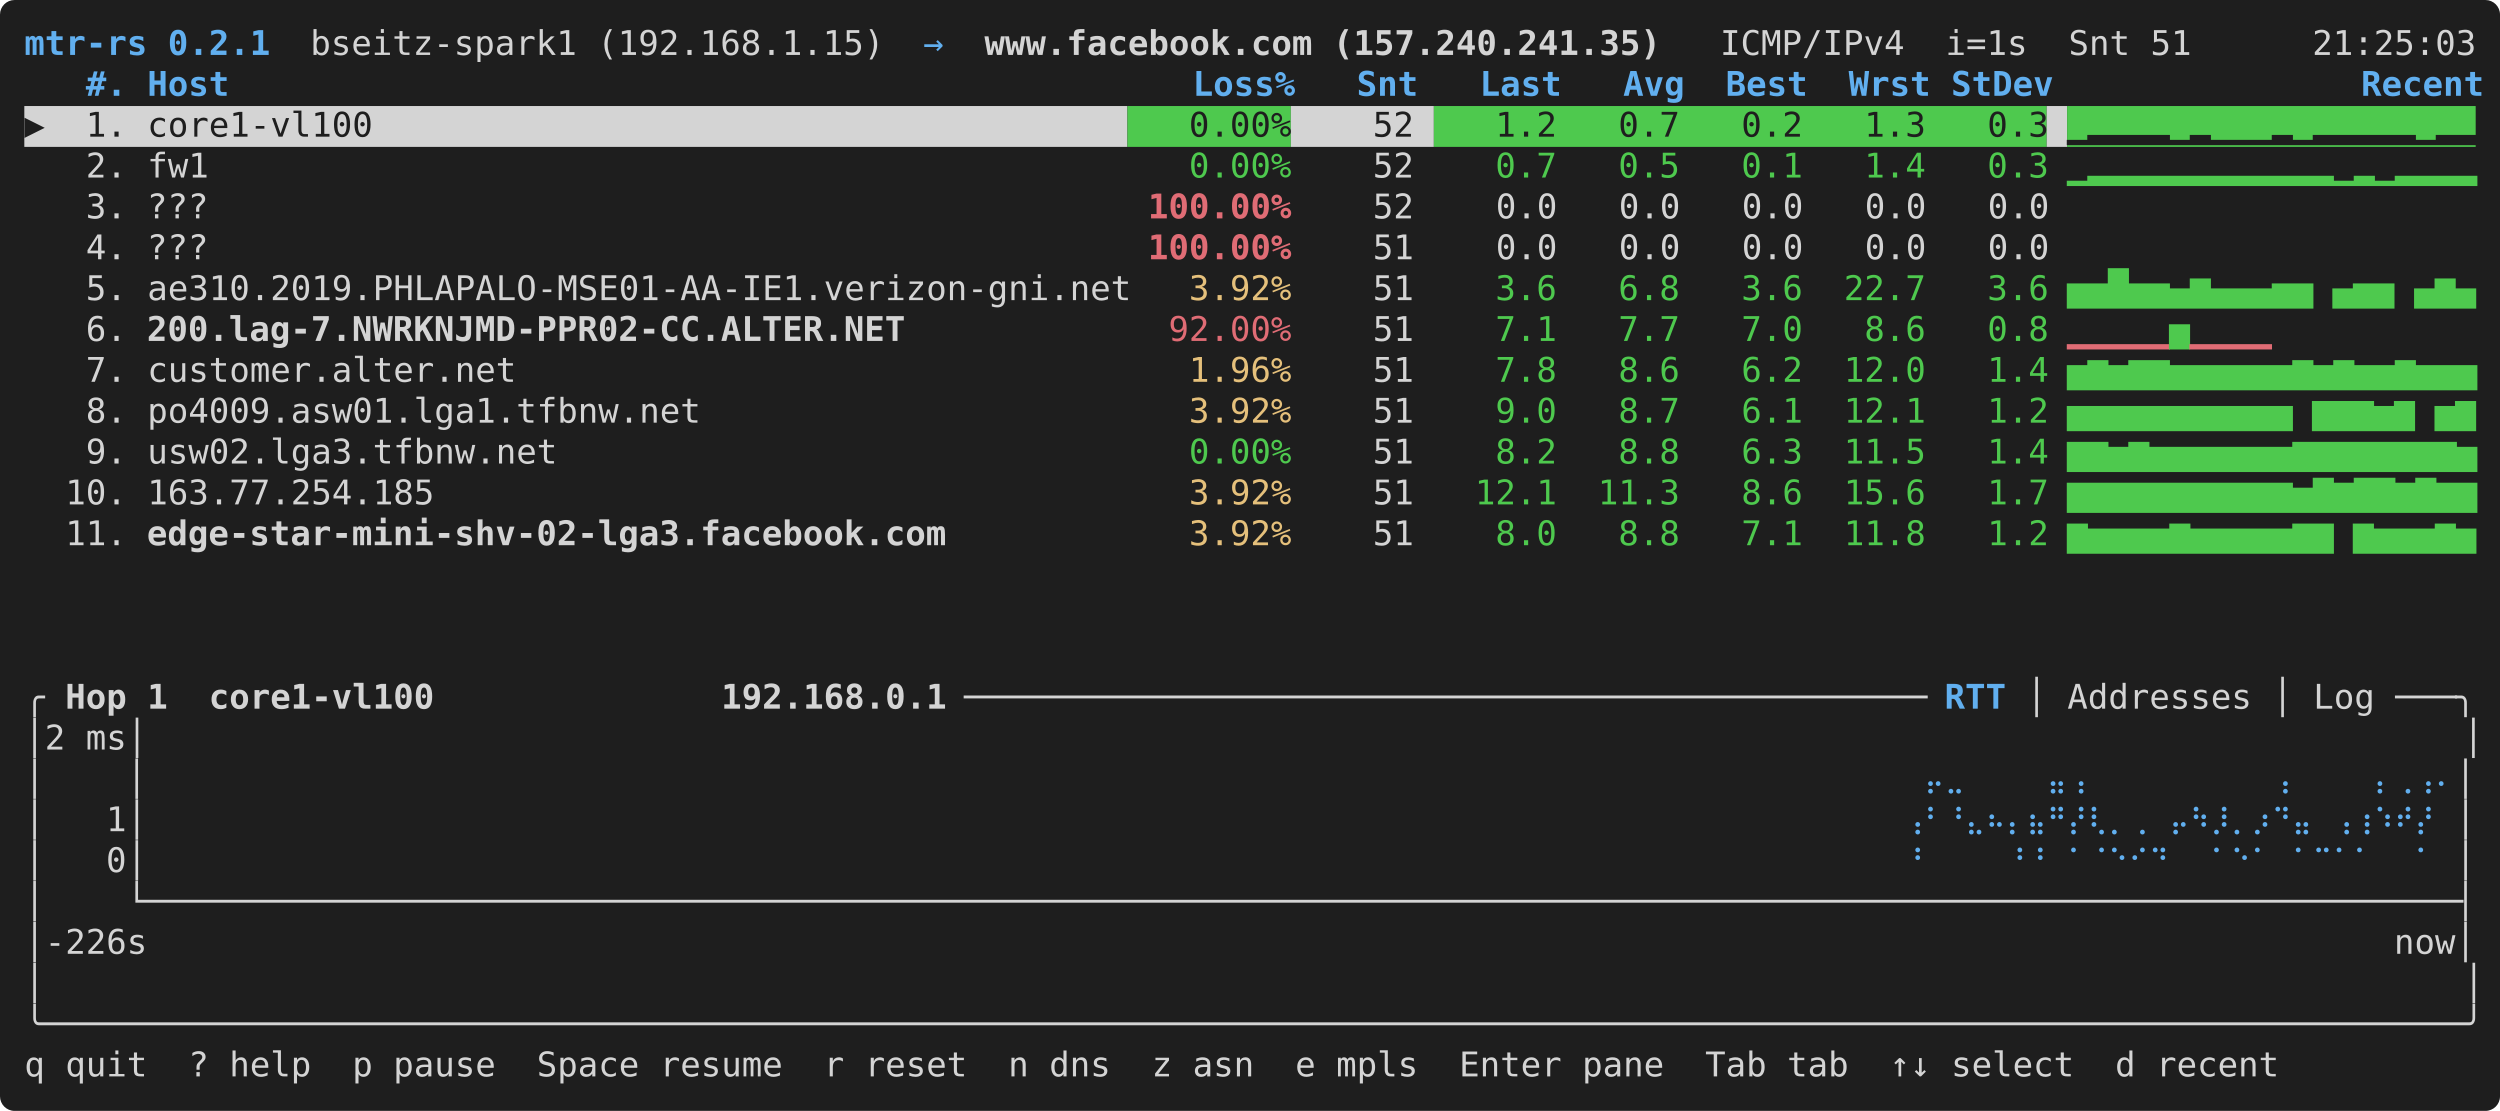
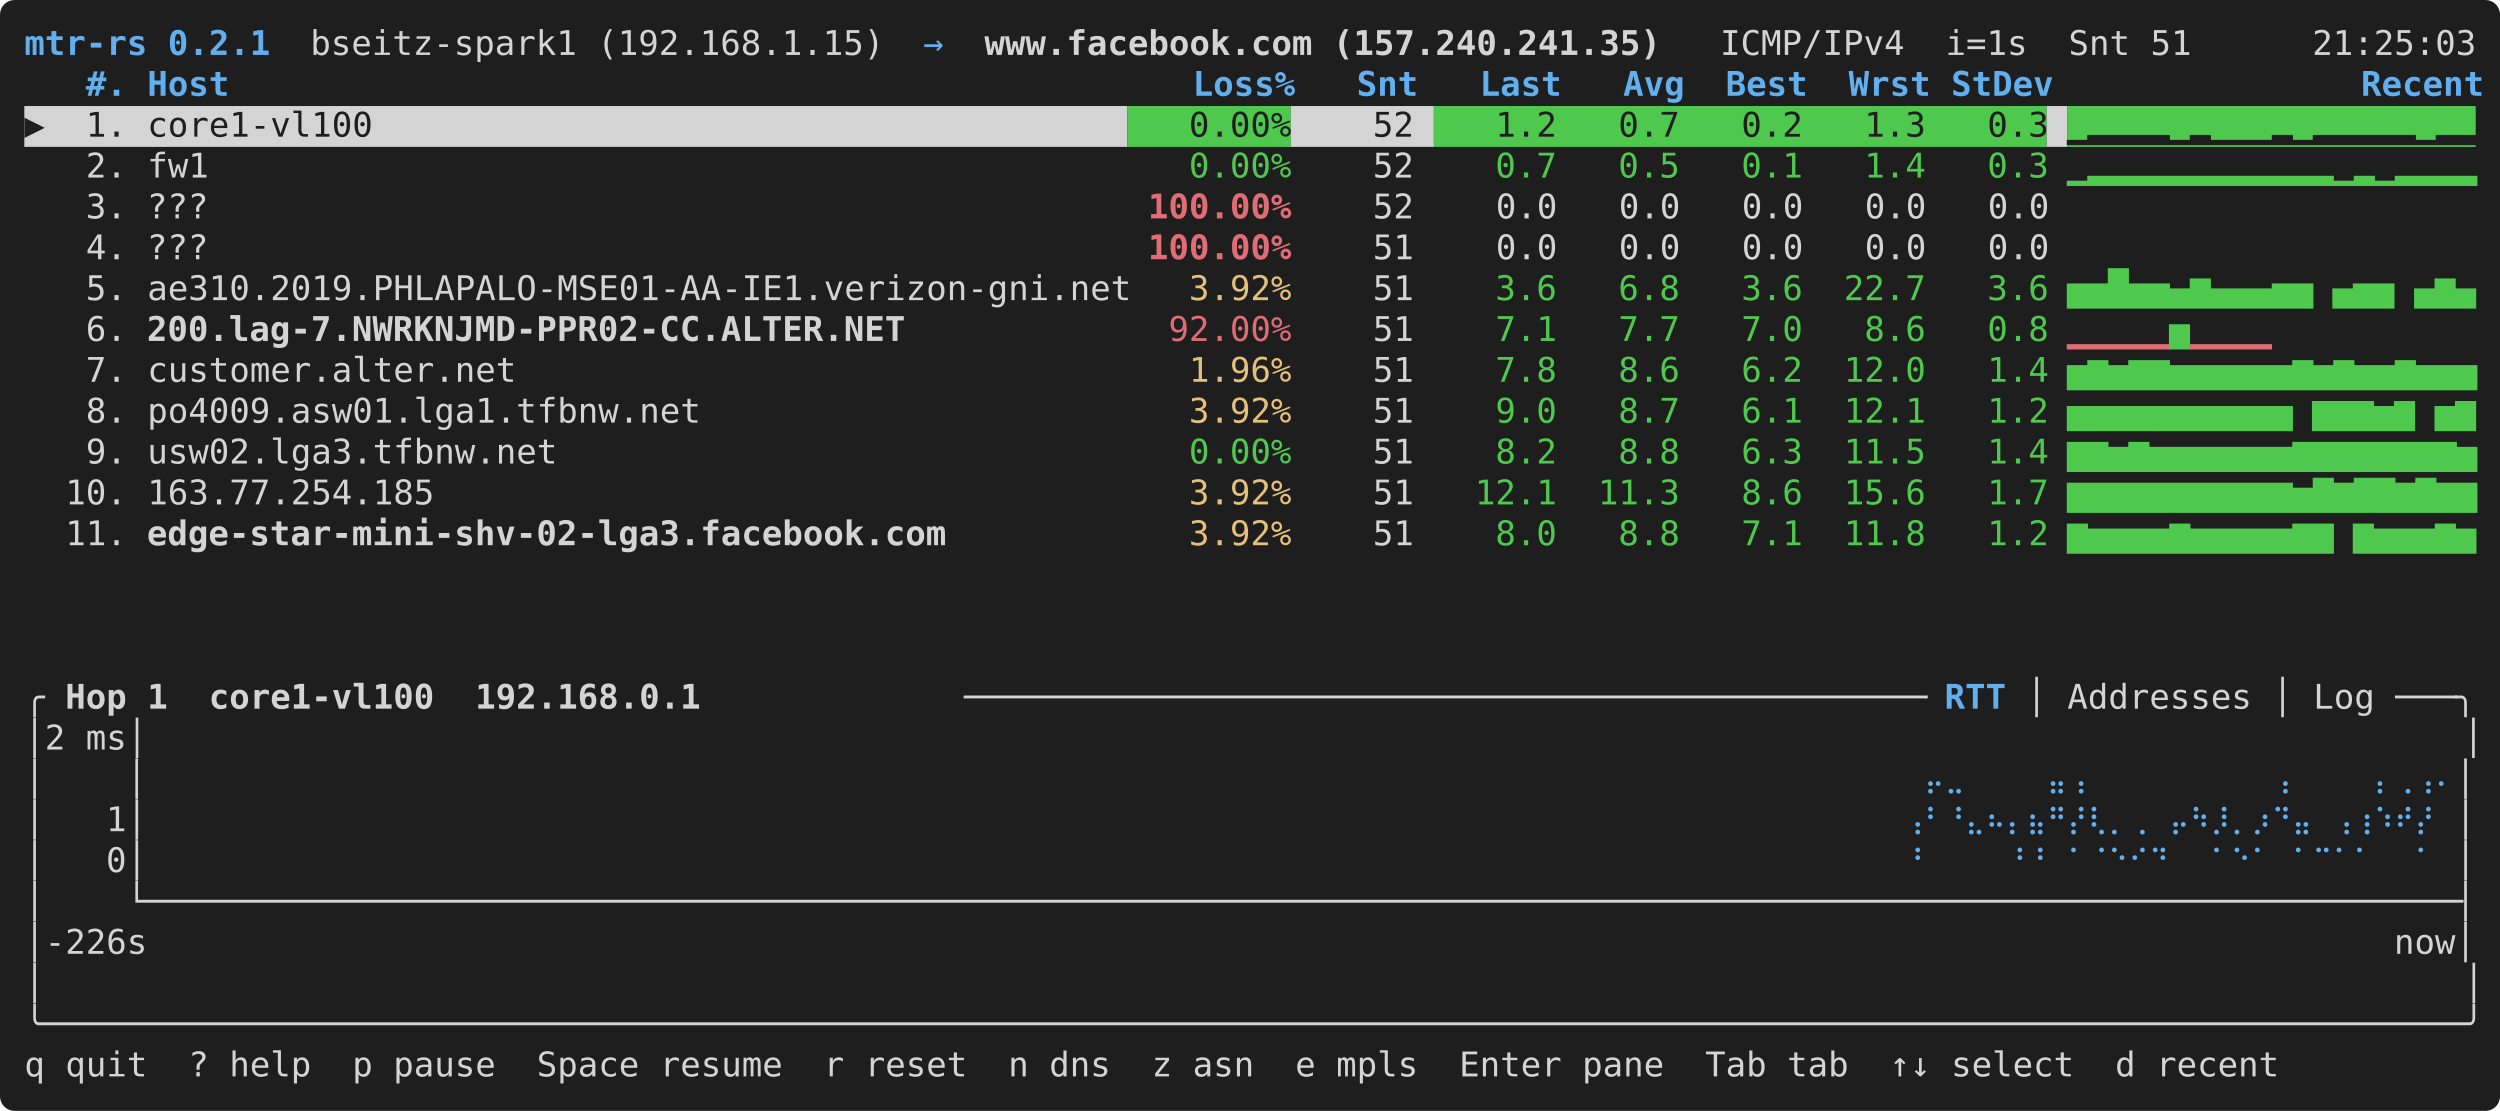
<svg xmlns="http://www.w3.org/2000/svg" width="1028" height="456.8" viewBox="0 0 1028 456.8" font-family="&quot;DejaVu Sans Mono&quot;, &quot;Menlo&quot;, &quot;Consolas&quot;, monospace" font-size="14">
  <rect width="100%" height="100%" fill="#1e1e1e" rx="6" />
  <rect x="10" y="43.6" width="453.6" height="16.8" fill="#d4d4d4" />
  <rect x="463.6" y="43.6" width="67.2" height="16.8" fill="#4ec94e" />
  <rect x="530.8" y="43.6" width="58.8" height="16.8" fill="#d4d4d4" />
  <rect x="589.6" y="43.6" width="252" height="16.8" fill="#4ec94e" />
  <rect x="841.6" y="43.6" width="8.4" height="16.8" fill="#d4d4d4" />
  <rect x="850" y="43.6" width="168" height="16.8" fill="#4ec94e" />
  <text y="22.6" fill="#d4d4d4" xml:space="preserve">
    <tspan x="10" textLength="117.6" lengthAdjust="spacing" fill="#61afef" font-weight="bold">mtr-rs 0.2.1  </tspan>
    <tspan x="127.6" textLength="252" lengthAdjust="spacing">bseitz-spark1 (192.168.1.15)  </tspan>
    <tspan x="379.6" textLength="25.2" lengthAdjust="spacing" fill="#61afef">→  </tspan>
    <tspan x="404.8" textLength="277.2" lengthAdjust="spacing" font-weight="bold">www.facebook.com (157.240.241.35)</tspan>
    <tspan x="682" textLength="268.8" lengthAdjust="spacing">   ICMP/IPv4  i=1s  Snt 51      </tspan>
    <tspan x="950.8" textLength="67.2" lengthAdjust="spacing" opacity="0.65">21:25:03</tspan>
  </text>
  <text y="39.4" fill="#d4d4d4" xml:space="preserve">
    <tspan x="10" textLength="1008" lengthAdjust="spacing" fill="#61afef" font-weight="bold">   #. Host                                               Loss%   Snt   Last   Avg  Best  Wrst StDev               Recent</tspan>
  </text>
  <text y="56.2" fill="#d4d4d4" xml:space="preserve">
    <tspan x="10" textLength="453.6" lengthAdjust="spacing" fill="#1e1e1e">▶  1. core1-vl100                                     </tspan>
    <tspan x="463.6" textLength="67.2" lengthAdjust="spacing" fill="#1e1e1e">   0.00%</tspan>
    <tspan x="530.8" textLength="58.8" lengthAdjust="spacing" fill="#1e1e1e">    52 </tspan>
    <tspan x="589.6" textLength="252" lengthAdjust="spacing" fill="#1e1e1e">   1.2   0.7   0.2   1.3   0.3</tspan>
    <tspan x="841.6" textLength="8.4" lengthAdjust="spacing" fill="#1e1e1e"> </tspan>
    <tspan x="850" textLength="168" lengthAdjust="spacing" fill="#1e1e1e">▁▂▂▂▂▁▂▁▁▁▂▁▂▂▂▂▂▁▂▂</tspan>
  </text>
  <text y="73" fill="#d4d4d4" xml:space="preserve">
    <tspan x="10" textLength="453.6" lengthAdjust="spacing">   2. fw1                                             </tspan>
    <tspan x="463.6" textLength="67.2" lengthAdjust="spacing" fill="#4ec94e">   0.00%</tspan>
    <tspan x="530.8" textLength="58.8" lengthAdjust="spacing">    52 </tspan>
    <tspan x="589.6" textLength="252" lengthAdjust="spacing" fill="#4ec94e">   0.7   0.5   0.1   1.4   0.3</tspan>
    <tspan x="841.6" textLength="8.4" lengthAdjust="spacing"> </tspan>
    <tspan x="850" textLength="168" lengthAdjust="spacing" fill="#4ec94e">▁▂▂▂▂▂▂▂▂▂▂▂▂▁▂▁▂▂▂▂</tspan>
  </text>
  <text y="89.8" fill="#d4d4d4" xml:space="preserve">
    <tspan x="10" textLength="50.4" lengthAdjust="spacing">   3. </tspan>
    <tspan x="60.4" textLength="403.2" lengthAdjust="spacing" opacity="0.65">???                                             </tspan>
    <tspan x="463.6" textLength="67.2" lengthAdjust="spacing" fill="#e06c75" font-weight="bold"> 100.00%</tspan>
    <tspan x="530.8" textLength="310.8" lengthAdjust="spacing">    52    0.0   0.0   0.0   0.0   0.0</tspan>
  </text>
  <text y="106.6" fill="#d4d4d4" xml:space="preserve">
    <tspan x="10" textLength="50.4" lengthAdjust="spacing">   4. </tspan>
    <tspan x="60.4" textLength="403.2" lengthAdjust="spacing" opacity="0.65">???                                             </tspan>
    <tspan x="463.6" textLength="67.2" lengthAdjust="spacing" fill="#e06c75" font-weight="bold"> 100.00%</tspan>
    <tspan x="530.8" textLength="310.8" lengthAdjust="spacing">    51    0.0   0.0   0.0   0.0   0.0</tspan>
  </text>
  <text y="123.4" fill="#d4d4d4" xml:space="preserve">
    <tspan x="10" textLength="453.6" lengthAdjust="spacing">   5. ae310.2019.PHLAPALO-MSE01-AA-IE1.verizon-gni.net</tspan>
    <tspan x="463.6" textLength="67.2" lengthAdjust="spacing" fill="#e5c07b">   3.92%</tspan>
    <tspan x="530.8" textLength="58.8" lengthAdjust="spacing">    51 </tspan>
    <tspan x="589.6" textLength="252" lengthAdjust="spacing" fill="#4ec94e">   3.6   6.8   3.6  22.7   3.6</tspan>
    <tspan x="841.6" textLength="8.4" lengthAdjust="spacing"> </tspan>
    <tspan x="850" textLength="100.8" lengthAdjust="spacing" fill="#4ec94e">▅▅█▅▅▄▆▄▄▄▅▅</tspan>
    <tspan x="950.8" textLength="8.4" lengthAdjust="spacing"> </tspan>
    <tspan x="959.2" textLength="25.2" lengthAdjust="spacing" fill="#4ec94e">▄▅▅</tspan>
    <tspan x="984.4" textLength="8.4" lengthAdjust="spacing"> </tspan>
    <tspan x="992.8" textLength="25.2" lengthAdjust="spacing" fill="#4ec94e">▄▆▄</tspan>
  </text>
  <text y="140.2" fill="#d4d4d4" xml:space="preserve">
    <tspan x="10" textLength="50.4" lengthAdjust="spacing">   6. </tspan>
    <tspan x="60.4" textLength="403.2" lengthAdjust="spacing" font-weight="bold">200.lag-7.NWRKNJMD-PPR02-CC.ALTER.NET           </tspan>
    <tspan x="463.6" textLength="67.2" lengthAdjust="spacing" fill="#e06c75">  92.00%</tspan>
    <tspan x="530.8" textLength="58.8" lengthAdjust="spacing">    51 </tspan>
    <tspan x="589.6" textLength="252" lengthAdjust="spacing" fill="#4ec94e">   7.1   7.7   7.0   8.6   0.8</tspan>
    <tspan x="841.6" textLength="8.4" lengthAdjust="spacing"> </tspan>
    <tspan x="850" textLength="42" lengthAdjust="spacing" fill="#e06c75">▁▁▁▁▁</tspan>
    <tspan x="892" textLength="8.4" lengthAdjust="spacing" fill="#4ec94e">▅</tspan>
    <tspan x="900.4" textLength="33.6" lengthAdjust="spacing" fill="#e06c75">▁▁▁▁</tspan>
  </text>
  <text y="157" fill="#d4d4d4" xml:space="preserve">
    <tspan x="10" textLength="453.6" lengthAdjust="spacing">   7. customer.alter.net                              </tspan>
    <tspan x="463.6" textLength="67.2" lengthAdjust="spacing" fill="#e5c07b">   1.96%</tspan>
    <tspan x="530.8" textLength="58.8" lengthAdjust="spacing">    51 </tspan>
    <tspan x="589.6" textLength="252" lengthAdjust="spacing" fill="#4ec94e">   7.8   8.6   6.2  12.0   1.4</tspan>
    <tspan x="841.6" textLength="8.4" lengthAdjust="spacing"> </tspan>
    <tspan x="850" textLength="168" lengthAdjust="spacing" fill="#4ec94e">▅▆▅▆▆▅▅▅▅▅▅▆▅▆▅▅▆▅▅▅</tspan>
  </text>
  <text y="173.8" fill="#d4d4d4" xml:space="preserve">
    <tspan x="10" textLength="453.6" lengthAdjust="spacing">   8. po4009.asw01.lga1.tfbnw.net                     </tspan>
    <tspan x="463.6" textLength="67.2" lengthAdjust="spacing" fill="#e5c07b">   3.92%</tspan>
    <tspan x="530.8" textLength="58.8" lengthAdjust="spacing">    51 </tspan>
    <tspan x="589.6" textLength="252" lengthAdjust="spacing" fill="#4ec94e">   9.0   8.7   6.1  12.1   1.2</tspan>
    <tspan x="841.6" textLength="8.4" lengthAdjust="spacing"> </tspan>
    <tspan x="850" textLength="92.4" lengthAdjust="spacing" fill="#4ec94e">▅▅▅▅▅▅▅▅▅▅▅</tspan>
    <tspan x="942.4" textLength="8.4" lengthAdjust="spacing"> </tspan>
    <tspan x="950.8" textLength="42" lengthAdjust="spacing" fill="#4ec94e">▆▆▆▅▆</tspan>
    <tspan x="992.8" textLength="8.4" lengthAdjust="spacing"> </tspan>
    <tspan x="1001.2" textLength="16.8" lengthAdjust="spacing" fill="#4ec94e">▅▆</tspan>
  </text>
  <text y="190.6" fill="#d4d4d4" xml:space="preserve">
    <tspan x="10" textLength="453.6" lengthAdjust="spacing">   9. usw02.lga3.tfbnw.net                            </tspan>
    <tspan x="463.6" textLength="67.2" lengthAdjust="spacing" fill="#4ec94e">   0.00%</tspan>
    <tspan x="530.8" textLength="58.8" lengthAdjust="spacing">    51 </tspan>
    <tspan x="589.6" textLength="252" lengthAdjust="spacing" fill="#4ec94e">   8.2   8.8   6.3  11.5   1.4</tspan>
    <tspan x="841.6" textLength="8.4" lengthAdjust="spacing"> </tspan>
    <tspan x="850" textLength="168" lengthAdjust="spacing" fill="#4ec94e">▆▆▅▆▅▅▅▅▅▅▅▆▆▆▆▆▆▆▆▅</tspan>
  </text>
  <text y="207.4" fill="#d4d4d4" xml:space="preserve">
    <tspan x="10" textLength="453.6" lengthAdjust="spacing">  10. 163.77.254.185                                  </tspan>
    <tspan x="463.6" textLength="67.2" lengthAdjust="spacing" fill="#e5c07b">   3.92%</tspan>
    <tspan x="530.8" textLength="58.8" lengthAdjust="spacing">    51 </tspan>
    <tspan x="589.6" textLength="252" lengthAdjust="spacing" fill="#4ec94e">  12.1  11.3   8.6  15.6   1.7</tspan>
    <tspan x="841.6" textLength="8.4" lengthAdjust="spacing"> </tspan>
    <tspan x="850" textLength="168" lengthAdjust="spacing" fill="#4ec94e">▆▆▆▆▆▆▆▆▆▆▆▅▇▆▇▇▆▇▆▆</tspan>
  </text>
  <text y="224.2" fill="#d4d4d4" xml:space="preserve">
    <tspan x="10" textLength="50.4" lengthAdjust="spacing">  11. </tspan>
    <tspan x="60.4" textLength="403.2" lengthAdjust="spacing" font-weight="bold">edge-star-mini-shv-02-lga3.facebook.com         </tspan>
    <tspan x="463.6" textLength="67.2" lengthAdjust="spacing" fill="#e5c07b">   3.92%</tspan>
    <tspan x="530.8" textLength="58.8" lengthAdjust="spacing">    51 </tspan>
    <tspan x="589.6" textLength="252" lengthAdjust="spacing" fill="#4ec94e">   8.0   8.8   7.1  11.8   1.2</tspan>
    <tspan x="841.6" textLength="8.4" lengthAdjust="spacing"> </tspan>
    <tspan x="850" textLength="109.2" lengthAdjust="spacing" fill="#4ec94e">▆▅▅▅▅▆▅▅▅▅▅▆▆</tspan>
    <tspan x="959.2" textLength="8.4" lengthAdjust="spacing"> </tspan>
    <tspan x="967.6" textLength="50.4" lengthAdjust="spacing" fill="#4ec94e">▆▅▅▅▆▅</tspan>
  </text>
  <text y="291.4" fill="#d4d4d4" xml:space="preserve">
    <tspan x="10" textLength="8.4" lengthAdjust="spacing">╭</tspan>
-     <tspan x="18.4" textLength="378" lengthAdjust="spacing" font-weight="bold"> Hop 1  core1-vl100              192.168.0.1 </tspan>
+     <tspan x="18.4" textLength="378" lengthAdjust="spacing" font-weight="bold"> Hop 1  core1-vl100  192.168.0.1             </tspan>
    <tspan x="396.4" textLength="394.8" lengthAdjust="spacing">───────────────────────────────────────────────</tspan>
    <tspan x="791.2" textLength="8.4" lengthAdjust="spacing" opacity="0.65"> </tspan>
    <tspan x="799.6" textLength="25.2" lengthAdjust="spacing" fill="#61afef" font-weight="bold" opacity="0.65">RTT</tspan>
    <tspan x="824.8" textLength="184.8" lengthAdjust="spacing" opacity="0.65"> │ Addresses │ Log ───</tspan>
    <tspan x="1009.6" textLength="8.4" lengthAdjust="spacing">╮</tspan>
  </text>
  <text y="308.2" fill="#d4d4d4" xml:space="preserve">
    <tspan x="10" textLength="8.4" lengthAdjust="spacing">│</tspan>
    <tspan x="18.4" textLength="42" lengthAdjust="spacing" opacity="0.65">2 ms│</tspan>
    <tspan x="60.4" textLength="957.6" lengthAdjust="spacing">                                                                                                                 │</tspan>
  </text>
  <text y="325" fill="#d4d4d4" xml:space="preserve">
    <tspan x="10" textLength="42" lengthAdjust="spacing">│    </tspan>
    <tspan x="52" textLength="8.4" lengthAdjust="spacing" opacity="0.65">│</tspan>
    <tspan x="60.4" textLength="730.8" lengthAdjust="spacing">                                                                                       </tspan>
    <tspan x="791.2" textLength="16.8" lengthAdjust="spacing" fill="#61afef">⡤⣀</tspan>
    <tspan x="808" textLength="33.6" lengthAdjust="spacing">    </tspan>
    <tspan x="841.6" textLength="16.8" lengthAdjust="spacing" fill="#61afef">⣤⢠</tspan>
    <tspan x="858.4" textLength="75.6" lengthAdjust="spacing">         </tspan>
    <tspan x="934" textLength="8.4" lengthAdjust="spacing" fill="#61afef">⢠</tspan>
    <tspan x="942.4" textLength="33.6" lengthAdjust="spacing">    </tspan>
    <tspan x="976" textLength="33.6" lengthAdjust="spacing" fill="#61afef">⡄⢀⢠⠄</tspan>
    <tspan x="1009.6" textLength="8.4" lengthAdjust="spacing">│</tspan>
  </text>
  <text y="341.8" fill="#d4d4d4" xml:space="preserve">
    <tspan x="10" textLength="33.6" lengthAdjust="spacing">│   </tspan>
    <tspan x="43.6" textLength="16.8" lengthAdjust="spacing" opacity="0.65">1│</tspan>
    <tspan x="60.4" textLength="722.4" lengthAdjust="spacing">                                                                                      </tspan>
    <tspan x="782.8" textLength="100.8" lengthAdjust="spacing" fill="#61afef">⢠⠃⠘⣄⠦⡄⣦⠛⡜⢇⡀⢀</tspan>
    <tspan x="883.6" textLength="8.4" lengthAdjust="spacing"> </tspan>
    <tspan x="892" textLength="58.8" lengthAdjust="spacing" fill="#61afef">⡤⠳⡸⡀⡰⠙⣤</tspan>
    <tspan x="950.8" textLength="8.4" lengthAdjust="spacing"> </tspan>
    <tspan x="959.2" textLength="42" lengthAdjust="spacing" fill="#61afef">⢠⢰⠱⠞⡜</tspan>
    <tspan x="1001.2" textLength="16.8" lengthAdjust="spacing"> │</tspan>
  </text>
  <text y="358.6" fill="#d4d4d4" xml:space="preserve">
    <tspan x="10" textLength="33.6" lengthAdjust="spacing">│   </tspan>
    <tspan x="43.6" textLength="16.8" lengthAdjust="spacing" opacity="0.65">0│</tspan>
    <tspan x="60.4" textLength="722.4" lengthAdjust="spacing">                                                                                      </tspan>
    <tspan x="782.8" textLength="8.4" lengthAdjust="spacing" fill="#61afef">⠘</tspan>
    <tspan x="791.2" textLength="33.6" lengthAdjust="spacing">    </tspan>
    <tspan x="824.8" textLength="16.8" lengthAdjust="spacing" fill="#61afef">⠘⠘</tspan>
    <tspan x="841.6" textLength="8.4" lengthAdjust="spacing"> </tspan>
    <tspan x="850" textLength="42" lengthAdjust="spacing" fill="#61afef">⠁⠈⠑⠊⠙</tspan>
    <tspan x="892" textLength="16.8" lengthAdjust="spacing">  </tspan>
    <tspan x="908.8" textLength="25.2" lengthAdjust="spacing" fill="#61afef">⠁⠑⠁</tspan>
    <tspan x="934" textLength="8.4" lengthAdjust="spacing"> </tspan>
    <tspan x="942.4" textLength="33.6" lengthAdjust="spacing" fill="#61afef">⠁⠉⠁⠁</tspan>
    <tspan x="976" textLength="16.8" lengthAdjust="spacing">  </tspan>
    <tspan x="992.8" textLength="8.4" lengthAdjust="spacing" fill="#61afef">⠁</tspan>
    <tspan x="1001.2" textLength="16.8" lengthAdjust="spacing"> │</tspan>
  </text>
  <text y="375.4" fill="#d4d4d4" xml:space="preserve">
    <tspan x="10" textLength="42" lengthAdjust="spacing">│    </tspan>
    <tspan x="52" textLength="957.6" lengthAdjust="spacing" opacity="0.65">└─────────────────────────────────────────────────────────────────────────────────────────────────────────────────</tspan>
    <tspan x="1009.6" textLength="8.4" lengthAdjust="spacing">│</tspan>
  </text>
  <text y="392.2" fill="#d4d4d4" xml:space="preserve">
    <tspan x="10" textLength="8.4" lengthAdjust="spacing">│</tspan>
    <tspan x="18.4" textLength="42" lengthAdjust="spacing" opacity="0.65">-226s</tspan>
    <tspan x="60.4" textLength="924" lengthAdjust="spacing">                                                                                                              </tspan>
    <tspan x="984.4" textLength="25.2" lengthAdjust="spacing" opacity="0.65">now</tspan>
    <tspan x="1009.6" textLength="8.4" lengthAdjust="spacing">│</tspan>
  </text>
  <text y="409" fill="#d4d4d4" xml:space="preserve">
    <tspan x="10" textLength="1008" lengthAdjust="spacing">│                                                                                                                      │</tspan>
  </text>
  <text y="425.8" fill="#d4d4d4" xml:space="preserve">
    <tspan x="10" textLength="1008" lengthAdjust="spacing">╰──────────────────────────────────────────────────────────────────────────────────────────────────────────────────────╯</tspan>
  </text>
  <text y="442.6" fill="#d4d4d4" xml:space="preserve">
    <tspan x="10" textLength="924" lengthAdjust="spacing" opacity="0.65">q quit  ? help  p pause  Space resume  r reset  n dns  z asn  e mpls  Enter pane  Tab tab  ↑↓ select  d recent</tspan>
  </text>
</svg>
